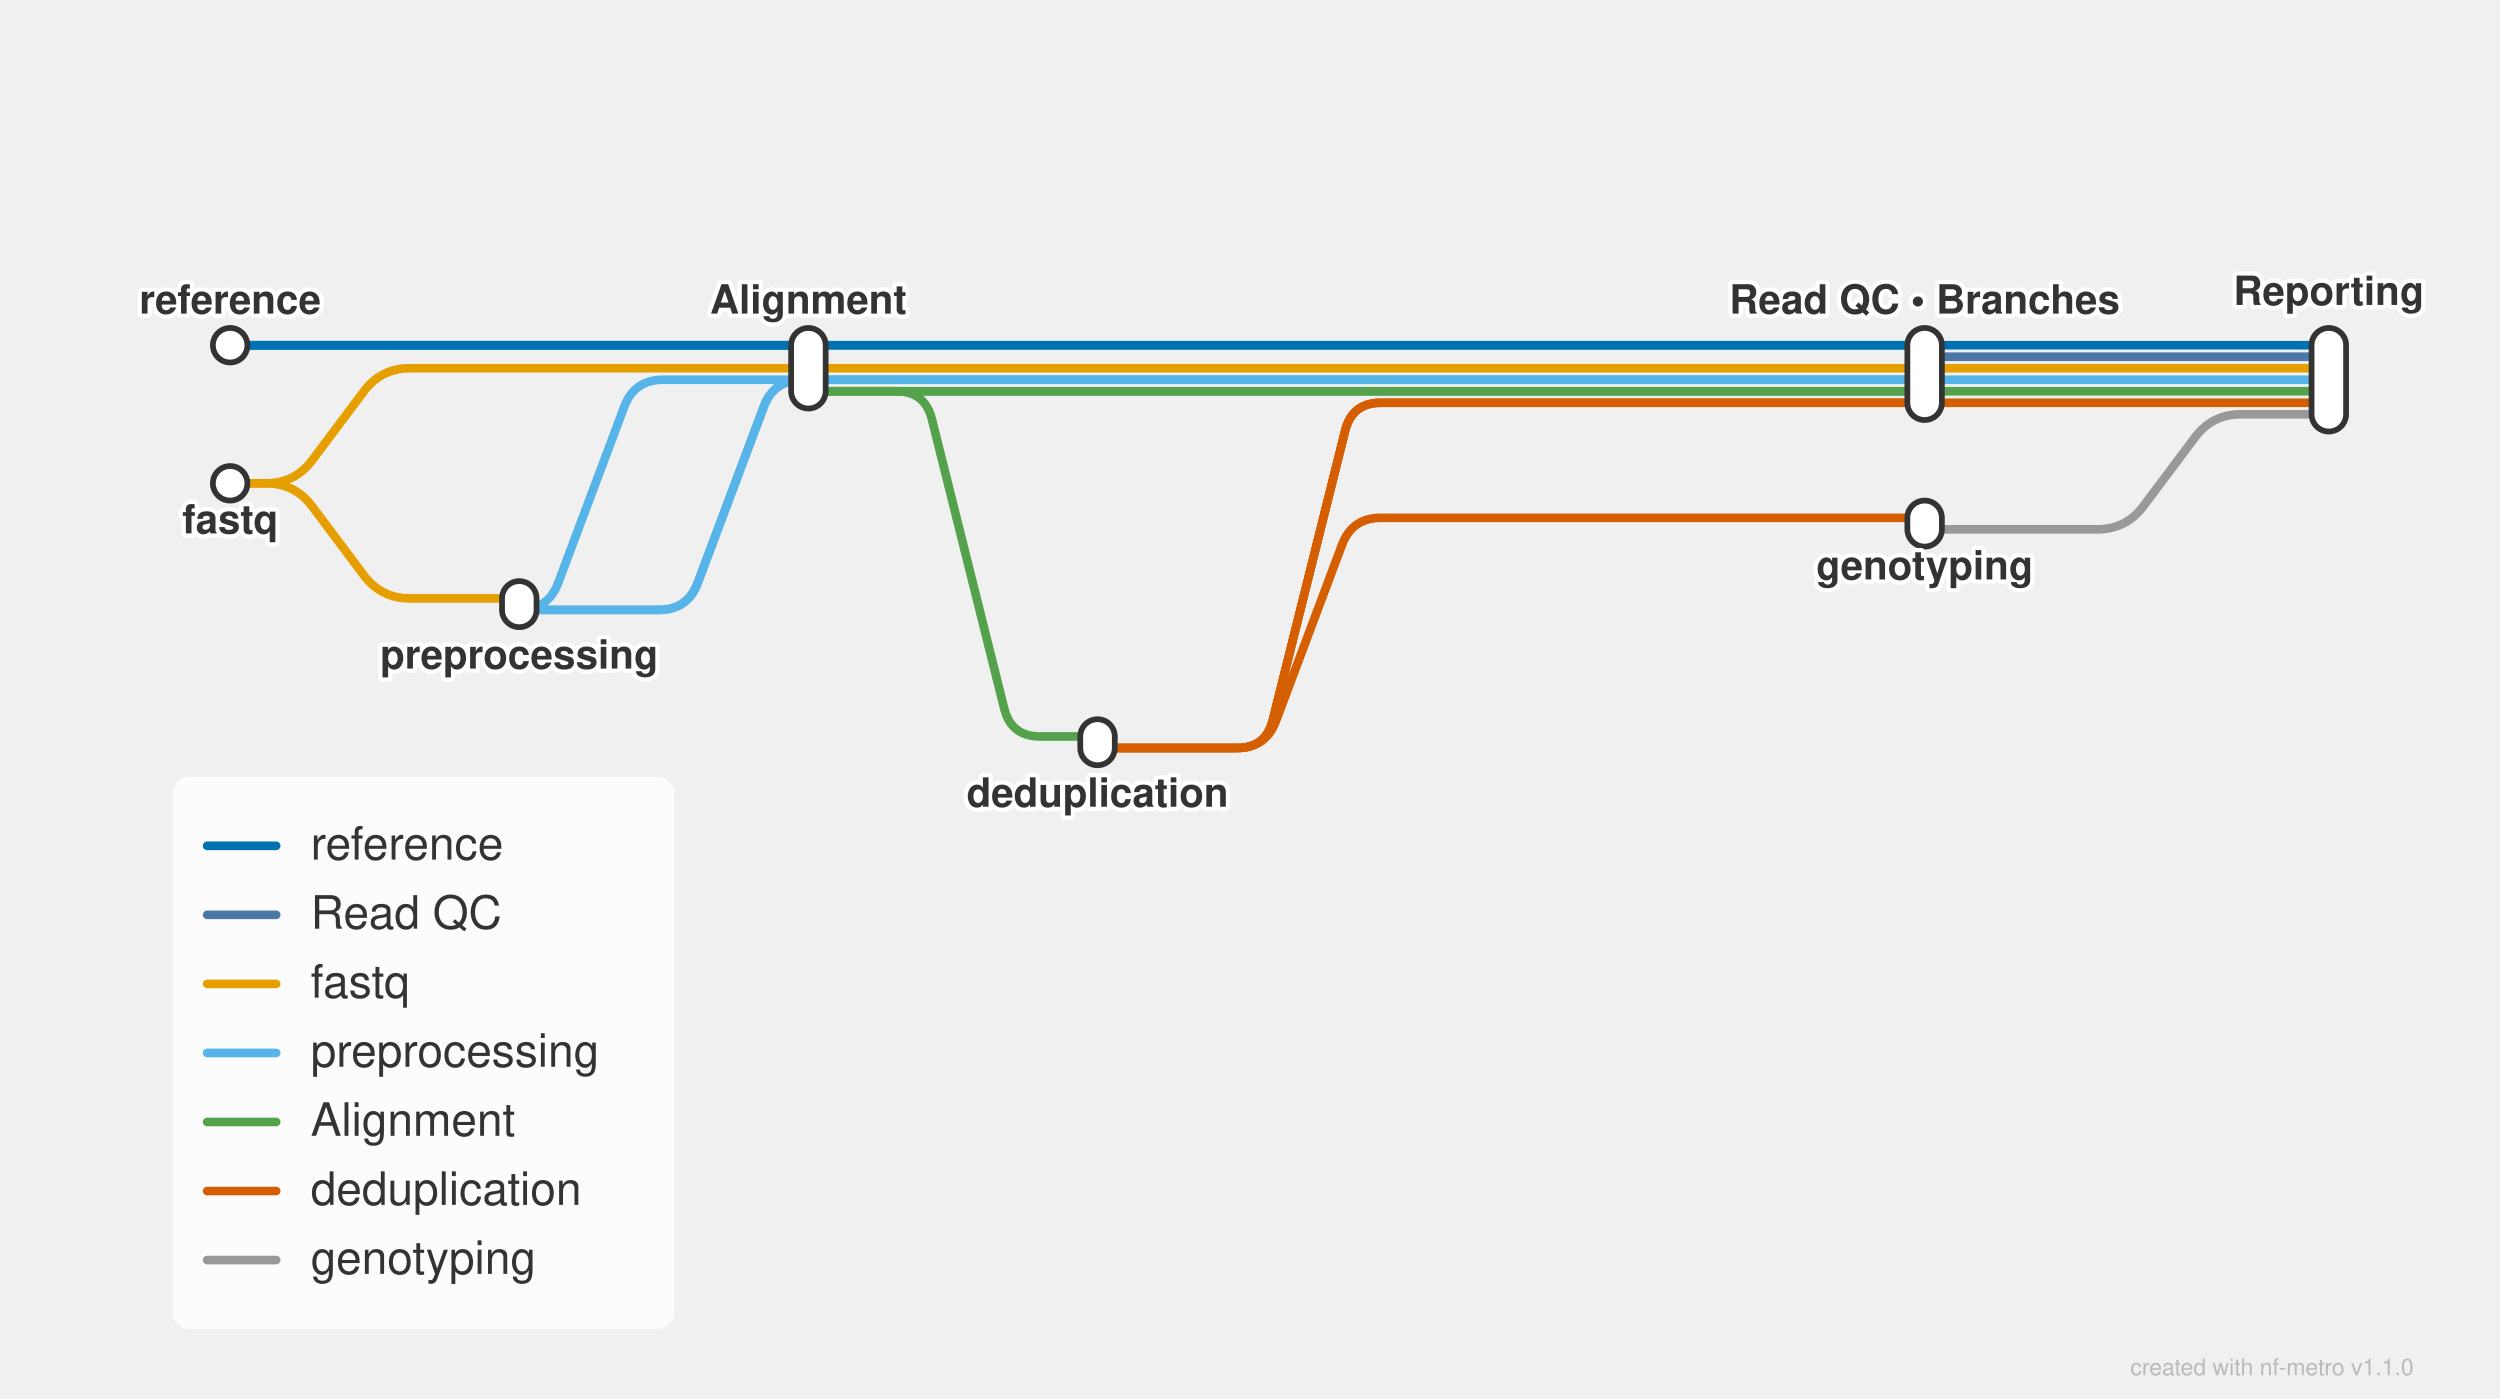
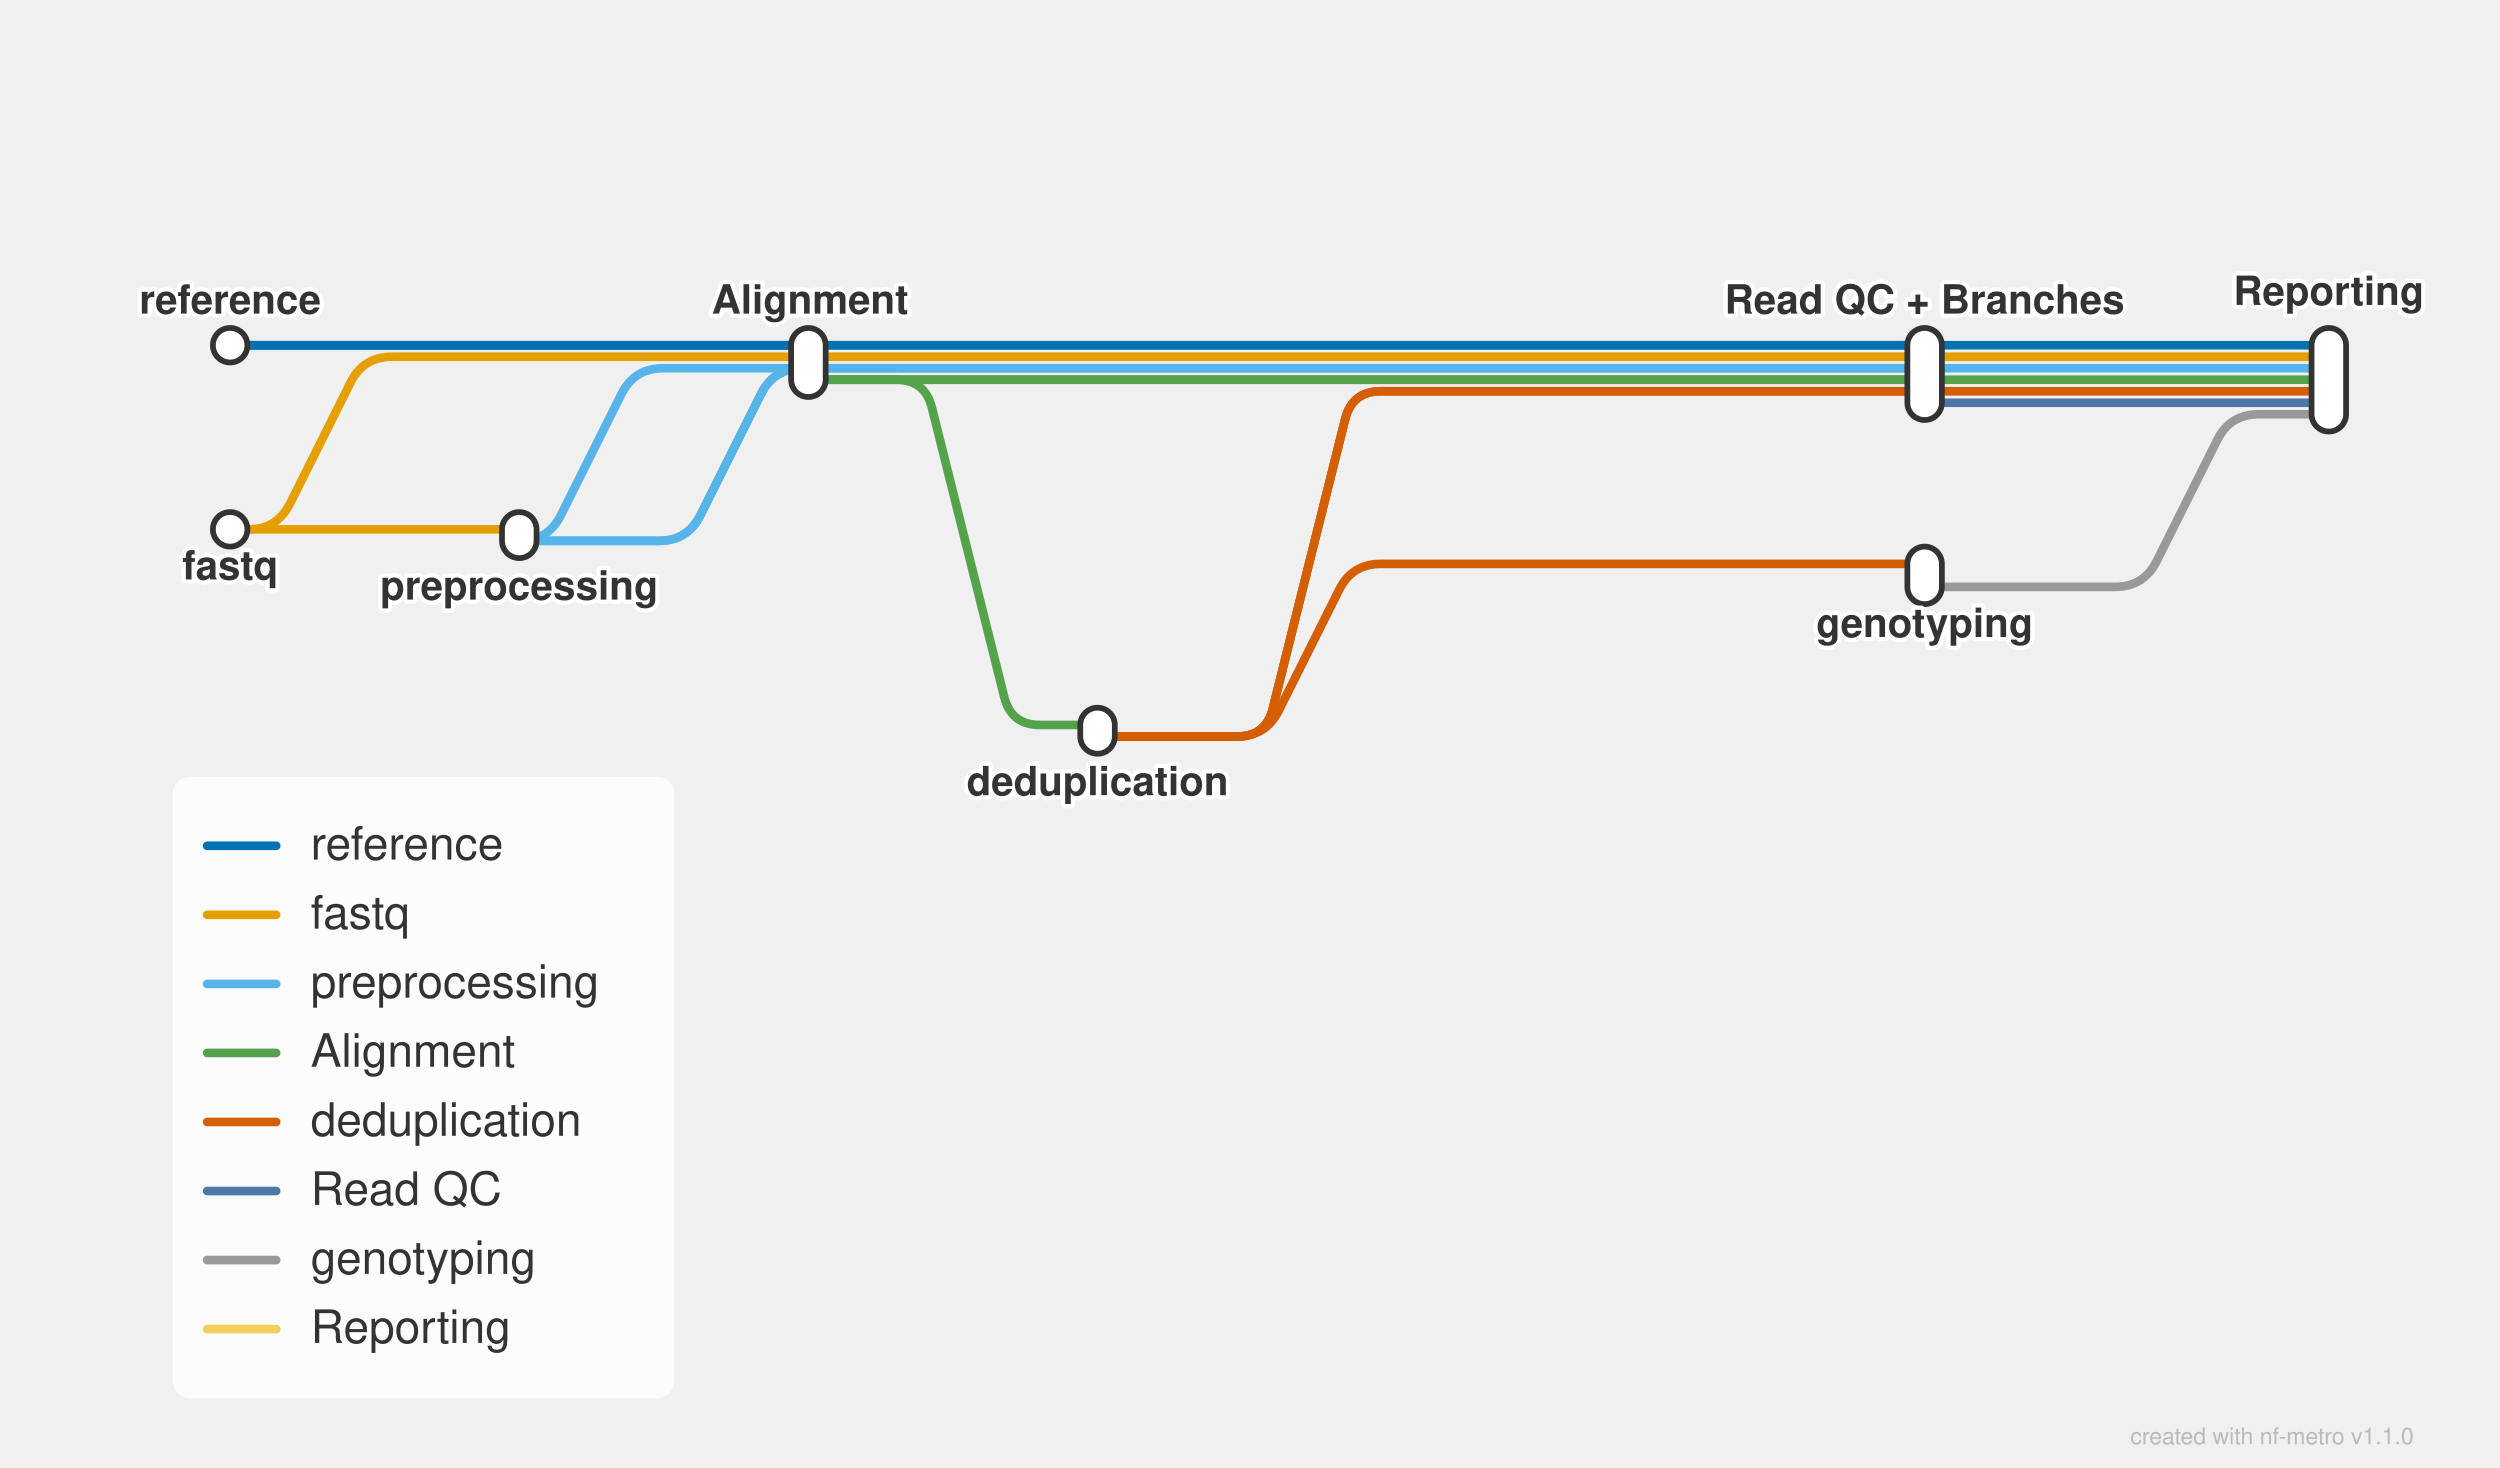
- <svg xmlns="http://www.w3.org/2000/svg" width="869" height="486" viewBox="0 0 869 486">
+ <svg xmlns="http://www.w3.org/2000/svg" width="869" height="510" viewBox="0 0 869 510">
  <defs>
</defs>
  <style>.nf-metro-title { fill: var(--nfm-map-title-color, #111111); }
.nf-metro-station-label { fill: var(--nfm-map-label-color, #333333); }
.nf-metro-section-box { fill: var(--nfm-map-section-fill, #ededed); stroke: var(--nfm-map-section-stroke, #e6e6e6); }
.nf-metro-section-label { fill: var(--nfm-map-section-label-color, #666666); }
.nf-metro-group-label { fill: var(--nfm-map-section-label-color, #666666); }
.nf-metro-group-underline { stroke: var(--nfm-map-section-label-color, #666666); }
.nf-metro-legend-bg { fill: var(--nfm-map-legend-bg, rgba(255, 255, 255, 0.8)); }
.nf-metro-legend-text { fill: var(--nfm-map-legend-text-color, #333333); }
.nf-metro-marker-stroke { stroke: var(--nfm-map-marker-stroke, #333333); }
.nf-metro-label-halo { fill: var(--nfm-map-bg, #ffffff); stroke: var(--nfm-map-bg, #ffffff); }</style>
  <style>@media (prefers-color-scheme: dark) {
    .nf-metro-section-label { fill: #d0d0d0; }
    .nf-metro-section-num-circle { fill: #777777; }
    .nf-metro-title { fill: #ffffff; }
}
</style>
-   <path d="M669.0,184.0 L729.0,184.0 Q739.0,184.0,745.0,176.0 L763.0,152.0 Q769.0,144.0,779.0,144.0 L809.5,144.0" stroke="#999999" stroke-width="3.0" fill="none" stroke-linecap="round" stroke-linejoin="round" class="metro-line-genotyping" data-line-id="genotyping" />
-   <path d="M381.5,260.0 L430.0,260.0 Q440.0,260.0,443.511,250.637 L466.489,189.363 Q470.0,180.0,480.0,180.0 L669.0,180.0" stroke="#D55E00" stroke-width="3.0" fill="none" stroke-linecap="round" stroke-linejoin="round" class="metro-line-deduplication" data-line-id="deduplication" />
-   <path d="M381.5,260.0 L430.0,260.0 Q440.0,260.0,442.425,250.299 L467.575,149.701 Q470.0,140.0,480.0,140.0 L669.0,140.0" stroke="#D55E00" stroke-width="3.0" fill="none" stroke-linecap="round" stroke-linejoin="round" class="metro-line-deduplication" data-line-id="deduplication" />
-   <path d="M381.5,260.0 L430.0,260.0 Q440.0,260.0,442.425,250.299 L467.575,149.701 Q470.0,140.0,480.0,140.0 L809.5,140.0" stroke="#D55E00" stroke-width="3.0" fill="none" stroke-linecap="round" stroke-linejoin="round" class="metro-line-deduplication" data-line-id="deduplication" />
-   <path d="M281.0,136.0 L311.5,136.0 Q321.5,136.0,323.925,145.701 L349.075,246.299 Q351.5,256.0,361.5,256.0 L381.5,256.0" stroke="#54A24B" stroke-width="3.0" fill="none" stroke-linecap="round" stroke-linejoin="round" class="metro-line-align" data-line-id="align" />
-   <path d="M281.0,136.0 L669.0,136.0" stroke="#54A24B" stroke-width="3.0" stroke-linecap="round" class="metro-line-align" data-line-id="align" />
-   <path d="M281.0,136.0 L809.5,136.0" stroke="#54A24B" stroke-width="3.0" stroke-linecap="round" class="metro-line-align" data-line-id="align" />
-   <path d="M180.5,212.0 L180.5,212.0 Q190.5,212.0,194.011,202.637 L216.989,141.363 Q220.5,132.0,230.5,132.0 L281.0,132.0" stroke="#56B4E9" stroke-width="3.0" fill="none" stroke-linecap="round" stroke-linejoin="round" class="metro-line-preprocessing" data-line-id="preprocessing" />
-   <path d="M180.5,212.0 L229.0,212.0 Q239.0,212.0,242.511,202.637 L265.489,141.363 Q269.0,132.0,279.0,132.0 L669.0,132.0" stroke="#56B4E9" stroke-width="3.0" fill="none" stroke-linecap="round" stroke-linejoin="round" class="metro-line-preprocessing" data-line-id="preprocessing" />
-   <path d="M180.5,212.0 L229.0,212.0 Q239.0,212.0,242.511,202.637 L265.489,141.363 Q269.0,132.0,279.0,132.0 L809.5,132.0" stroke="#56B4E9" stroke-width="3.0" fill="none" stroke-linecap="round" stroke-linejoin="round" class="metro-line-preprocessing" data-line-id="preprocessing" />
-   <path d="M80.0,168.0 L92.5,168.0 Q102.5,168.0,108.5,176.0 L126.5,200.0 Q132.5,208.0,142.5,208.0 L180.5,208.0" stroke="#E69F00" stroke-width="3.0" fill="none" stroke-linecap="round" stroke-linejoin="round" class="metro-line-fastq" data-line-id="fastq" />
-   <path d="M80.0,168.0 L92.5,168.0 Q102.5,168.0,108.5,160.0 L126.5,136.0 Q132.5,128.0,142.5,128.0 L809.5,128.0" stroke="#E69F00" stroke-width="3.0" fill="none" stroke-linecap="round" stroke-linejoin="round" class="metro-line-fastq" data-line-id="fastq" />
-   <path d="M669.0,124.0 L809.5,124.0" stroke="#4C78A8" stroke-width="3.0" stroke-linecap="round" class="metro-line-qc" data-line-id="qc" />
-   <path d="M80.0,120.0 L281.0,120.0" stroke="#0072B2" stroke-width="3.0" stroke-linecap="round" class="metro-line-reference" data-line-id="reference" />
+   <path d="M669.0,204.0 L735.18,204.0 Q745.18,204.0,749.652,195.056 L770.708,152.944 Q775.18,144.0,785.18,144.0 L809.5,144.0" stroke="#999999" stroke-width="3.0" fill="none" stroke-linecap="round" stroke-linejoin="round" class="metro-line-genotyping" data-line-id="genotyping" />
+   <path d="M669.0,140.0 L809.5,140.0" stroke="#4C78A8" stroke-width="3.0" stroke-linecap="round" class="metro-line-qc" data-line-id="qc" />
+   <path d="M381.5,256.0 L430.0,256.0 Q440.0,256.0,442.425,246.299 L467.575,145.701 Q470.0,136.0,480.0,136.0 L669.0,136.0" stroke="#D55E00" stroke-width="3.0" fill="none" stroke-linecap="round" stroke-linejoin="round" class="metro-line-deduplication" data-line-id="deduplication" />
+   <path d="M381.5,256.0 L430.0,256.0 Q440.0,256.0,444.472,247.056 L465.528,204.944 Q470.0,196.0,480.0,196.0 L669.0,196.0" stroke="#D55E00" stroke-width="3.0" fill="none" stroke-linecap="round" stroke-linejoin="round" class="metro-line-deduplication" data-line-id="deduplication" />
+   <path d="M381.5,256.0 L430.0,256.0 Q440.0,256.0,442.425,246.299 L467.575,145.701 Q470.0,136.0,480.0,136.0 L809.5,136.0" stroke="#D55E00" stroke-width="3.0" fill="none" stroke-linecap="round" stroke-linejoin="round" class="metro-line-deduplication" data-line-id="deduplication" />
+   <path d="M281.0,132.0 L669.0,132.0" stroke="#54A24B" stroke-width="3.0" stroke-linecap="round" class="metro-line-align" data-line-id="align" />
+   <path d="M281.0,132.0 L311.5,132.0 Q321.5,132.0,323.925,141.701 L349.075,242.299 Q351.5,252.0,361.5,252.0 L381.5,252.0" stroke="#54A24B" stroke-width="3.0" fill="none" stroke-linecap="round" stroke-linejoin="round" class="metro-line-align" data-line-id="align" />
+   <path d="M281.0,132.0 L809.5,132.0" stroke="#54A24B" stroke-width="3.0" stroke-linecap="round" class="metro-line-align" data-line-id="align" />
+   <path d="M180.5,188.0 L229.0,188.0 Q239.0,188.0,243.472,179.056 L264.528,136.944 Q269.0,128.0,279.0,128.0 L669.0,128.0" stroke="#56B4E9" stroke-width="3.0" fill="none" stroke-linecap="round" stroke-linejoin="round" class="metro-line-preprocessing" data-line-id="preprocessing" />
+   <path d="M180.5,188.0 L180.5,188.0 Q190.5,188.0,194.972,179.056 L216.028,136.944 Q220.5,128.0,230.5,128.0 L281.0,128.0" stroke="#56B4E9" stroke-width="3.0" fill="none" stroke-linecap="round" stroke-linejoin="round" class="metro-line-preprocessing" data-line-id="preprocessing" />
+   <path d="M180.5,188.0 L229.0,188.0 Q239.0,188.0,243.472,179.056 L264.528,136.944 Q269.0,128.0,279.0,128.0 L809.5,128.0" stroke="#56B4E9" stroke-width="3.0" fill="none" stroke-linecap="round" stroke-linejoin="round" class="metro-line-preprocessing" data-line-id="preprocessing" />
+   <path d="M80.0,184.0 L180.5,184.0" stroke="#E69F00" stroke-width="3.0" stroke-linecap="round" class="metro-line-fastq" data-line-id="fastq" />
+   <path d="M80.0,184.0 L86.32,184.0 Q96.32,184.0,100.792,175.056 L121.848,132.944 Q126.32,124.0,136.32,124.0 L809.5,124.0" stroke="#E69F00" stroke-width="3.0" fill="none" stroke-linecap="round" stroke-linejoin="round" class="metro-line-fastq" data-line-id="fastq" />
  <path d="M80.0,120.0 L669.0,120.0" stroke="#0072B2" stroke-width="3.0" stroke-linecap="round" class="metro-line-reference" data-line-id="reference" />
  <path d="M80.0,120.0 L809.5,120.0" stroke="#0072B2" stroke-width="3.0" stroke-linecap="round" class="metro-line-reference" data-line-id="reference" />
-   <g class="nf-metro-station-group" data-node-id="g_reference_reference" data-node-cx="80.0" data-node-cy="120.0" data-node-r="6.0" data-node-groups="reference" data-node-w="12.0" data-node-h="12.0" data-node-rx="6.0">
-     <rect x="74.0" y="114.0" width="12.0" height="12.0" rx="6.0" ry="6.0" fill="#ffffff" stroke="#333333" stroke-width="2.0" class="nf-metro-station" data-station-id="g_reference_reference" data-station-lines="reference" data-station-label="reference" />
+   <path d="M80.0,120.0 L281.0,120.0" stroke="#0072B2" stroke-width="3.0" stroke-linecap="round" class="metro-line-reference" data-line-id="reference" />
+   <g class="nf-metro-station-group" data-node-id="n0" data-node-cx="80.0" data-node-cy="120.0" data-node-r="6.0" data-node-groups="reference" data-node-w="12.0" data-node-h="12.0" data-node-rx="6.0">
+     <rect x="74.0" y="114.0" width="12.0" height="12.0" rx="6.0" ry="6.0" fill="#ffffff" stroke="#333333" stroke-width="2.0" class="nf-metro-station" data-station-id="n0" data-station-lines="reference" data-station-label="reference" />
  </g>
-   <g class="nf-metro-station-group" data-node-id="g_fastq_fastq" data-node-cx="80.0" data-node-cy="168.0" data-node-r="6.0" data-node-groups="fastq" data-node-w="12.0" data-node-h="12.0" data-node-rx="6.0">
-     <rect x="74.0" y="162.0" width="12.0" height="12.0" rx="6.0" ry="6.0" fill="#ffffff" stroke="#333333" stroke-width="2.0" class="nf-metro-station" data-station-id="g_fastq_fastq" data-station-lines="fastq" data-station-label="fastq" />
+   <g class="nf-metro-station-group" data-node-id="n1" data-node-cx="80.0" data-node-cy="184.0" data-node-r="6.0" data-node-groups="fastq" data-node-w="12.0" data-node-h="12.0" data-node-rx="6.0">
+     <rect x="74.0" y="178.0" width="12.0" height="12.0" rx="6.0" ry="6.0" fill="#ffffff" stroke="#333333" stroke-width="2.0" class="nf-metro-station" data-station-id="n1" data-station-lines="fastq" data-station-label="fastq" />
  </g>
-   <g class="nf-metro-station-group" data-node-id="g_preprocessing_preprocessing" data-node-cx="180.5" data-node-cy="210.0" data-node-r="6.0" data-node-groups="fastq,preprocessing" data-node-w="12.0" data-node-h="16.0" data-node-rx="6.0">
-     <rect x="174.5" y="202.0" width="12.0" height="16.0" rx="6.0" ry="6.0" fill="#ffffff" stroke="#333333" stroke-width="2.0" class="nf-metro-station" data-station-id="g_preprocessing_preprocessing" data-station-lines="fastq,preprocessing" data-station-label="preprocessing" />
+   <g class="nf-metro-station-group" data-node-id="n2" data-node-cx="180.5" data-node-cy="186.0" data-node-r="6.0" data-node-groups="fastq,preprocessing" data-node-w="12.0" data-node-h="16.0" data-node-rx="6.0">
+     <rect x="174.5" y="178.0" width="12.0" height="16.0" rx="6.0" ry="6.0" fill="#ffffff" stroke="#333333" stroke-width="2.0" class="nf-metro-station" data-station-id="n2" data-station-lines="fastq,preprocessing" data-station-label="preprocessing" />
  </g>
-   <g class="nf-metro-station-group" data-node-id="g_align_align" data-node-cx="281.0" data-node-cy="128.0" data-node-r="6.0" data-node-groups="align,preprocessing,reference" data-node-w="12.0" data-node-h="28.0" data-node-rx="6.0">
-     <rect x="275.0" y="114.0" width="12.0" height="28.0" rx="6.0" ry="6.0" fill="#ffffff" stroke="#333333" stroke-width="2.0" class="nf-metro-station" data-station-id="g_align_align" data-station-lines="align,preprocessing,reference" data-station-label="Alignment" />
+   <g class="nf-metro-station-group" data-node-id="n3" data-node-cx="281.0" data-node-cy="126.0" data-node-r="6.0" data-node-groups="align,preprocessing,reference" data-node-w="12.0" data-node-h="24.0" data-node-rx="6.0">
+     <rect x="275.0" y="114.0" width="12.0" height="24.0" rx="6.0" ry="6.0" fill="#ffffff" stroke="#333333" stroke-width="2.0" class="nf-metro-station" data-station-id="n3" data-station-lines="align,preprocessing,reference" data-station-label="Alignment" />
  </g>
-   <g class="nf-metro-station-group" data-node-id="g_deduplication_deduplication" data-node-cx="381.5" data-node-cy="258.0" data-node-r="6.0" data-node-groups="align,deduplication" data-node-w="12.0" data-node-h="16.0" data-node-rx="6.0">
-     <rect x="375.5" y="250.0" width="12.0" height="16.0" rx="6.0" ry="6.0" fill="#ffffff" stroke="#333333" stroke-width="2.0" class="nf-metro-station" data-station-id="g_deduplication_deduplication" data-station-lines="align,deduplication" data-station-label="deduplication" />
+   <g class="nf-metro-station-group" data-node-id="n4" data-node-cx="381.5" data-node-cy="254.0" data-node-r="6.0" data-node-groups="align,deduplication" data-node-w="12.0" data-node-h="16.0" data-node-rx="6.0">
+     <rect x="375.5" y="246.0" width="12.0" height="16.0" rx="6.0" ry="6.0" fill="#ffffff" stroke="#333333" stroke-width="2.0" class="nf-metro-station" data-station-id="n4" data-station-lines="align,deduplication" data-station-label="deduplication" />
  </g>
-   <g class="nf-metro-station-group" data-node-id="g_qc_branches_qc" data-node-cx="669.0" data-node-cy="130.0" data-node-r="6.0" data-node-groups="align,deduplication,preprocessing,qc,reference" data-node-w="12.0" data-node-h="32.0" data-node-rx="6.0">
-     <rect x="663.0" y="114.0" width="12.0" height="32.0" rx="6.0" ry="6.0" fill="#ffffff" stroke="#333333" stroke-width="2.0" class="nf-metro-station" data-station-id="g_qc_branches_qc" data-station-lines="align,deduplication,preprocessing,qc,reference" data-station-label="Read QC • Branches" />
+   <g class="nf-metro-station-group" data-node-id="n5" data-node-cx="669.0" data-node-cy="130.0" data-node-r="6.0" data-node-groups="align,deduplication,preprocessing,qc,reference" data-node-w="12.0" data-node-h="32.0" data-node-rx="6.0">
+     <rect x="663.0" y="114.0" width="12.0" height="32.0" rx="6.0" ry="6.0" fill="#ffffff" stroke="#333333" stroke-width="2.0" class="nf-metro-station" data-station-id="n5" data-station-lines="align,deduplication,preprocessing,qc,reference" data-station-label="Read QC + Branches" />
  </g>
-   <g class="nf-metro-station-group" data-node-id="g_genotyping_genotyping" data-node-cx="669.0" data-node-cy="182.0" data-node-r="6.0" data-node-groups="deduplication,genotyping" data-node-w="12.0" data-node-h="16.0" data-node-rx="6.0">
-     <rect x="663.0" y="174.0" width="12.0" height="16.0" rx="6.0" ry="6.0" fill="#ffffff" stroke="#333333" stroke-width="2.0" class="nf-metro-station" data-station-id="g_genotyping_genotyping" data-station-lines="deduplication,genotyping" data-station-label="genotyping" />
+   <g class="nf-metro-station-group" data-node-id="n6" data-node-cx="669.0" data-node-cy="200.0" data-node-r="6.0" data-node-groups="deduplication,genotyping" data-node-w="12.0" data-node-h="20.0" data-node-rx="6.0">
+     <rect x="663.0" y="190.0" width="12.0" height="20.0" rx="6.0" ry="6.0" fill="#ffffff" stroke="#333333" stroke-width="2.0" class="nf-metro-station" data-station-id="n6" data-station-lines="deduplication,genotyping" data-station-label="genotyping" />
  </g>
-   <g class="nf-metro-station-group" data-node-id="g_report_generic" data-node-cx="809.5" data-node-cy="132.0" data-node-r="6.0" data-node-groups="align,deduplication,fastq,genotyping,preprocessing,qc,reference" data-node-w="12.0" data-node-h="36.0" data-node-rx="6.0">
-     <rect x="803.5" y="114.0" width="12.0" height="36.0" rx="6.0" ry="6.0" fill="#ffffff" stroke="#333333" stroke-width="2.0" class="nf-metro-station" data-station-id="g_report_generic" data-station-lines="align,deduplication,fastq,genotyping,preprocessing,qc,reference" data-station-label="Reporting" />
+   <g class="nf-metro-station-group" data-node-id="n7" data-node-cx="809.5" data-node-cy="132.0" data-node-r="6.0" data-node-groups="align,deduplication,fastq,genotyping,preprocessing,qc,reference" data-node-w="12.0" data-node-h="36.0" data-node-rx="6.0">
+     <rect x="803.5" y="114.0" width="12.0" height="36.0" rx="6.0" ry="6.0" fill="#ffffff" stroke="#333333" stroke-width="2.0" class="nf-metro-station" data-station-id="n7" data-station-lines="align,deduplication,fastq,genotyping,preprocessing,qc,reference" data-station-label="Reporting" />
  </g>
  <text x="80.0" y="109.0" font-size="14.0" fill="#ffffff" stroke="#ffffff" stroke-width="3.0" stroke-linejoin="round" font-family="'Helvetica Neue', Helvetica, Arial, sans-serif" font-weight="bold" aria-hidden="true" class="nf-metro-label-halo" text-anchor="middle" dominant-baseline="auto">reference</text>
-   <text x="80.0" y="109.0" font-size="14.0" fill="#333333" font-family="'Helvetica Neue', Helvetica, Arial, sans-serif" font-weight="bold" text-anchor="middle" dominant-baseline="auto" data-station-id="g_reference_reference" class="nf-metro-station-label">reference</text>
-   <text x="80.0" y="179.0" font-size="14.0" fill="#ffffff" stroke="#ffffff" stroke-width="3.0" stroke-linejoin="round" font-family="'Helvetica Neue', Helvetica, Arial, sans-serif" font-weight="bold" aria-hidden="true" class="nf-metro-label-halo" text-anchor="middle" dominant-baseline="hanging">fastq</text>
-   <text x="80.0" y="179.0" font-size="14.0" fill="#333333" font-family="'Helvetica Neue', Helvetica, Arial, sans-serif" font-weight="bold" text-anchor="middle" dominant-baseline="hanging" data-station-id="g_fastq_fastq" class="nf-metro-station-label">fastq</text>
-   <text x="180.5" y="226.0" font-size="14.0" fill="#ffffff" stroke="#ffffff" stroke-width="3.0" stroke-linejoin="round" font-family="'Helvetica Neue', Helvetica, Arial, sans-serif" font-weight="bold" aria-hidden="true" class="nf-metro-label-halo" text-anchor="middle" dominant-baseline="hanging">preprocessing</text>
-   <text x="180.5" y="226.0" font-size="14.0" fill="#333333" font-family="'Helvetica Neue', Helvetica, Arial, sans-serif" font-weight="bold" text-anchor="middle" dominant-baseline="hanging" data-station-id="g_preprocessing_preprocessing" class="nf-metro-station-label">preprocessing</text>
-   <text x="281.0" y="109.0" font-size="14.0" fill="#ffffff" stroke="#ffffff" stroke-width="3.0" stroke-linejoin="round" font-family="'Helvetica Neue', Helvetica, Arial, sans-serif" font-weight="bold" aria-hidden="true" class="nf-metro-label-halo" text-anchor="middle" dominant-baseline="auto">Alignment</text>
-   <text x="281.0" y="109.0" font-size="14.0" fill="#333333" font-family="'Helvetica Neue', Helvetica, Arial, sans-serif" font-weight="bold" text-anchor="middle" dominant-baseline="auto" data-station-id="g_align_align" class="nf-metro-station-label">Alignment</text>
-   <text x="381.5" y="274.0" font-size="14.0" fill="#ffffff" stroke="#ffffff" stroke-width="3.0" stroke-linejoin="round" font-family="'Helvetica Neue', Helvetica, Arial, sans-serif" font-weight="bold" aria-hidden="true" class="nf-metro-label-halo" text-anchor="middle" dominant-baseline="hanging">deduplication</text>
-   <text x="381.5" y="274.0" font-size="14.0" fill="#333333" font-family="'Helvetica Neue', Helvetica, Arial, sans-serif" font-weight="bold" text-anchor="middle" dominant-baseline="hanging" data-station-id="g_deduplication_deduplication" class="nf-metro-station-label">deduplication</text>
-   <text x="669.0" y="109.0" font-size="14.0" fill="#ffffff" stroke="#ffffff" stroke-width="3.0" stroke-linejoin="round" font-family="'Helvetica Neue', Helvetica, Arial, sans-serif" font-weight="bold" aria-hidden="true" class="nf-metro-label-halo" text-anchor="middle" dominant-baseline="auto">Read QC • Branches</text>
-   <text x="669.0" y="109.0" font-size="14.0" fill="#333333" font-family="'Helvetica Neue', Helvetica, Arial, sans-serif" font-weight="bold" text-anchor="middle" dominant-baseline="auto" data-station-id="g_qc_branches_qc" class="nf-metro-station-label">Read QC • Branches</text>
-   <text x="669.0" y="195.0" font-size="14.0" fill="#ffffff" stroke="#ffffff" stroke-width="3.0" stroke-linejoin="round" font-family="'Helvetica Neue', Helvetica, Arial, sans-serif" font-weight="bold" aria-hidden="true" class="nf-metro-label-halo" text-anchor="middle" dominant-baseline="hanging">genotyping</text>
-   <text x="669.0" y="195.0" font-size="14.0" fill="#333333" font-family="'Helvetica Neue', Helvetica, Arial, sans-serif" font-weight="bold" text-anchor="middle" dominant-baseline="hanging" data-station-id="g_genotyping_genotyping" class="nf-metro-station-label">genotyping</text>
+   <text x="80.0" y="109.0" font-size="14.0" fill="#333333" font-family="'Helvetica Neue', Helvetica, Arial, sans-serif" font-weight="bold" text-anchor="middle" dominant-baseline="auto" data-station-id="n0" class="nf-metro-station-label">reference</text>
+   <text x="80.0" y="195.0" font-size="14.0" fill="#ffffff" stroke="#ffffff" stroke-width="3.0" stroke-linejoin="round" font-family="'Helvetica Neue', Helvetica, Arial, sans-serif" font-weight="bold" aria-hidden="true" class="nf-metro-label-halo" text-anchor="middle" dominant-baseline="hanging">fastq</text>
+   <text x="80.0" y="195.0" font-size="14.0" fill="#333333" font-family="'Helvetica Neue', Helvetica, Arial, sans-serif" font-weight="bold" text-anchor="middle" dominant-baseline="hanging" data-station-id="n1" class="nf-metro-station-label">fastq</text>
+   <text x="180.5" y="202.0" font-size="14.0" fill="#ffffff" stroke="#ffffff" stroke-width="3.0" stroke-linejoin="round" font-family="'Helvetica Neue', Helvetica, Arial, sans-serif" font-weight="bold" aria-hidden="true" class="nf-metro-label-halo" text-anchor="middle" dominant-baseline="hanging">preprocessing</text>
+   <text x="180.5" y="202.0" font-size="14.0" fill="#333333" font-family="'Helvetica Neue', Helvetica, Arial, sans-serif" font-weight="bold" text-anchor="middle" dominant-baseline="hanging" data-station-id="n2" class="nf-metro-station-label">preprocessing</text>
+   <text x="281.6" y="109.0" font-size="14.0" fill="#ffffff" stroke="#ffffff" stroke-width="3.0" stroke-linejoin="round" font-family="'Helvetica Neue', Helvetica, Arial, sans-serif" font-weight="bold" aria-hidden="true" class="nf-metro-label-halo" text-anchor="middle" dominant-baseline="auto">Alignment</text>
+   <text x="281.6" y="109.0" font-size="14.0" fill="#333333" font-family="'Helvetica Neue', Helvetica, Arial, sans-serif" font-weight="bold" text-anchor="middle" dominant-baseline="auto" data-station-id="n3" class="nf-metro-station-label">Alignment</text>
+   <text x="381.5" y="270.0" font-size="14.0" fill="#ffffff" stroke="#ffffff" stroke-width="3.0" stroke-linejoin="round" font-family="'Helvetica Neue', Helvetica, Arial, sans-serif" font-weight="bold" aria-hidden="true" class="nf-metro-label-halo" text-anchor="middle" dominant-baseline="hanging">deduplication</text>
+   <text x="381.5" y="270.0" font-size="14.0" fill="#333333" font-family="'Helvetica Neue', Helvetica, Arial, sans-serif" font-weight="bold" text-anchor="middle" dominant-baseline="hanging" data-station-id="n4" class="nf-metro-station-label">deduplication</text>
+   <text x="669.0" y="109.0" font-size="14.0" fill="#ffffff" stroke="#ffffff" stroke-width="3.0" stroke-linejoin="round" font-family="'Helvetica Neue', Helvetica, Arial, sans-serif" font-weight="bold" aria-hidden="true" class="nf-metro-label-halo" text-anchor="middle" dominant-baseline="auto">Read QC + Branches</text>
+   <text x="669.0" y="109.0" font-size="14.0" fill="#333333" font-family="'Helvetica Neue', Helvetica, Arial, sans-serif" font-weight="bold" text-anchor="middle" dominant-baseline="auto" data-station-id="n5" class="nf-metro-station-label">Read QC + Branches</text>
+   <text x="669.0" y="215.0" font-size="14.0" fill="#ffffff" stroke="#ffffff" stroke-width="3.0" stroke-linejoin="round" font-family="'Helvetica Neue', Helvetica, Arial, sans-serif" font-weight="bold" aria-hidden="true" class="nf-metro-label-halo" text-anchor="middle" dominant-baseline="hanging">genotyping</text>
+   <text x="669.0" y="215.0" font-size="14.0" fill="#333333" font-family="'Helvetica Neue', Helvetica, Arial, sans-serif" font-weight="bold" text-anchor="middle" dominant-baseline="hanging" data-station-id="n6" class="nf-metro-station-label">genotyping</text>
  <text x="809.5" y="106.0" font-size="14.0" fill="#ffffff" stroke="#ffffff" stroke-width="3.0" stroke-linejoin="round" font-family="'Helvetica Neue', Helvetica, Arial, sans-serif" font-weight="bold" aria-hidden="true" class="nf-metro-label-halo" text-anchor="middle" dominant-baseline="auto">Reporting</text>
-   <text x="809.5" y="106.0" font-size="14.0" fill="#333333" font-family="'Helvetica Neue', Helvetica, Arial, sans-serif" font-weight="bold" text-anchor="middle" dominant-baseline="auto" data-station-id="g_report_generic" class="nf-metro-station-label">Reporting</text>
-   <rect x="60.0" y="270.0" width="174.4" height="192.0" rx="6" ry="6" fill="rgba(255, 255, 255, 0.8)" class="nf-metro-legend-bg" />
+   <text x="809.5" y="106.0" font-size="14.0" fill="#333333" font-family="'Helvetica Neue', Helvetica, Arial, sans-serif" font-weight="bold" text-anchor="middle" dominant-baseline="auto" data-station-id="n7" class="nf-metro-station-label">Reporting</text>
+   <rect x="60.0" y="270.0" width="174.4" height="216.0" rx="6" ry="6" fill="rgba(255, 255, 255, 0.8)" class="nf-metro-legend-bg" />
  <path d="M72.0,294.0 L96.0,294.0" stroke="#0072B2" stroke-width="3.0" stroke-linecap="round" />
  <text x="108.0" y="294.0" font-size="16.0" fill="#333333" font-family="'Helvetica Neue', Helvetica, Arial, sans-serif" dy="0.3em" class="nf-metro-legend-text">reference</text>
-   <path d="M72.0,318.0 L96.0,318.0" stroke="#4C78A8" stroke-width="3.0" stroke-linecap="round" />
-   <text x="108.0" y="318.0" font-size="16.0" fill="#333333" font-family="'Helvetica Neue', Helvetica, Arial, sans-serif" dy="0.3em" class="nf-metro-legend-text">Read QC</text>
-   <path d="M72.0,342.0 L96.0,342.0" stroke="#E69F00" stroke-width="3.0" stroke-linecap="round" />
-   <text x="108.0" y="342.0" font-size="16.0" fill="#333333" font-family="'Helvetica Neue', Helvetica, Arial, sans-serif" dy="0.3em" class="nf-metro-legend-text">fastq</text>
-   <path d="M72.0,366.0 L96.0,366.0" stroke="#56B4E9" stroke-width="3.0" stroke-linecap="round" />
-   <text x="108.0" y="366.0" font-size="16.0" fill="#333333" font-family="'Helvetica Neue', Helvetica, Arial, sans-serif" dy="0.3em" class="nf-metro-legend-text">preprocessing</text>
-   <path d="M72.0,390.0 L96.0,390.0" stroke="#54A24B" stroke-width="3.0" stroke-linecap="round" />
-   <text x="108.0" y="390.0" font-size="16.0" fill="#333333" font-family="'Helvetica Neue', Helvetica, Arial, sans-serif" dy="0.3em" class="nf-metro-legend-text">Alignment</text>
-   <path d="M72.0,414.0 L96.0,414.0" stroke="#D55E00" stroke-width="3.0" stroke-linecap="round" />
-   <text x="108.0" y="414.0" font-size="16.0" fill="#333333" font-family="'Helvetica Neue', Helvetica, Arial, sans-serif" dy="0.3em" class="nf-metro-legend-text">deduplication</text>
+   <path d="M72.0,318.0 L96.0,318.0" stroke="#E69F00" stroke-width="3.0" stroke-linecap="round" />
+   <text x="108.0" y="318.0" font-size="16.0" fill="#333333" font-family="'Helvetica Neue', Helvetica, Arial, sans-serif" dy="0.3em" class="nf-metro-legend-text">fastq</text>
+   <path d="M72.0,342.0 L96.0,342.0" stroke="#56B4E9" stroke-width="3.0" stroke-linecap="round" />
+   <text x="108.0" y="342.0" font-size="16.0" fill="#333333" font-family="'Helvetica Neue', Helvetica, Arial, sans-serif" dy="0.3em" class="nf-metro-legend-text">preprocessing</text>
+   <path d="M72.0,366.0 L96.0,366.0" stroke="#54A24B" stroke-width="3.0" stroke-linecap="round" />
+   <text x="108.0" y="366.0" font-size="16.0" fill="#333333" font-family="'Helvetica Neue', Helvetica, Arial, sans-serif" dy="0.3em" class="nf-metro-legend-text">Alignment</text>
+   <path d="M72.0,390.0 L96.0,390.0" stroke="#D55E00" stroke-width="3.0" stroke-linecap="round" />
+   <text x="108.0" y="390.0" font-size="16.0" fill="#333333" font-family="'Helvetica Neue', Helvetica, Arial, sans-serif" dy="0.3em" class="nf-metro-legend-text">deduplication</text>
+   <path d="M72.0,414.0 L96.0,414.0" stroke="#4C78A8" stroke-width="3.0" stroke-linecap="round" />
+   <text x="108.0" y="414.0" font-size="16.0" fill="#333333" font-family="'Helvetica Neue', Helvetica, Arial, sans-serif" dy="0.3em" class="nf-metro-legend-text">Read QC</text>
  <path d="M72.0,438.0 L96.0,438.0" stroke="#999999" stroke-width="3.0" stroke-linecap="round" />
  <text x="108.0" y="438.0" font-size="16.0" fill="#333333" font-family="'Helvetica Neue', Helvetica, Arial, sans-serif" dy="0.3em" class="nf-metro-legend-text">genotyping</text>
-   <text x="839.0" y="478.0" font-size="8" fill="rgba(150, 150, 150, 0.6)" font-family="'Helvetica Neue', Helvetica, Arial, sans-serif" text-anchor="end">created with nf-metro v1.1.0</text>
+   <path d="M72.0,462.0 L96.0,462.0" stroke="#F2CF5B" stroke-width="3.0" stroke-linecap="round" />
+   <text x="108.0" y="462.0" font-size="16.0" fill="#333333" font-family="'Helvetica Neue', Helvetica, Arial, sans-serif" dy="0.3em" class="nf-metro-legend-text">Reporting</text>
+   <text x="839.0" y="502.0" font-size="8" fill="rgba(150, 150, 150, 0.6)" font-family="'Helvetica Neue', Helvetica, Arial, sans-serif" text-anchor="end">created with nf-metro v1.1.0</text>
</svg>
